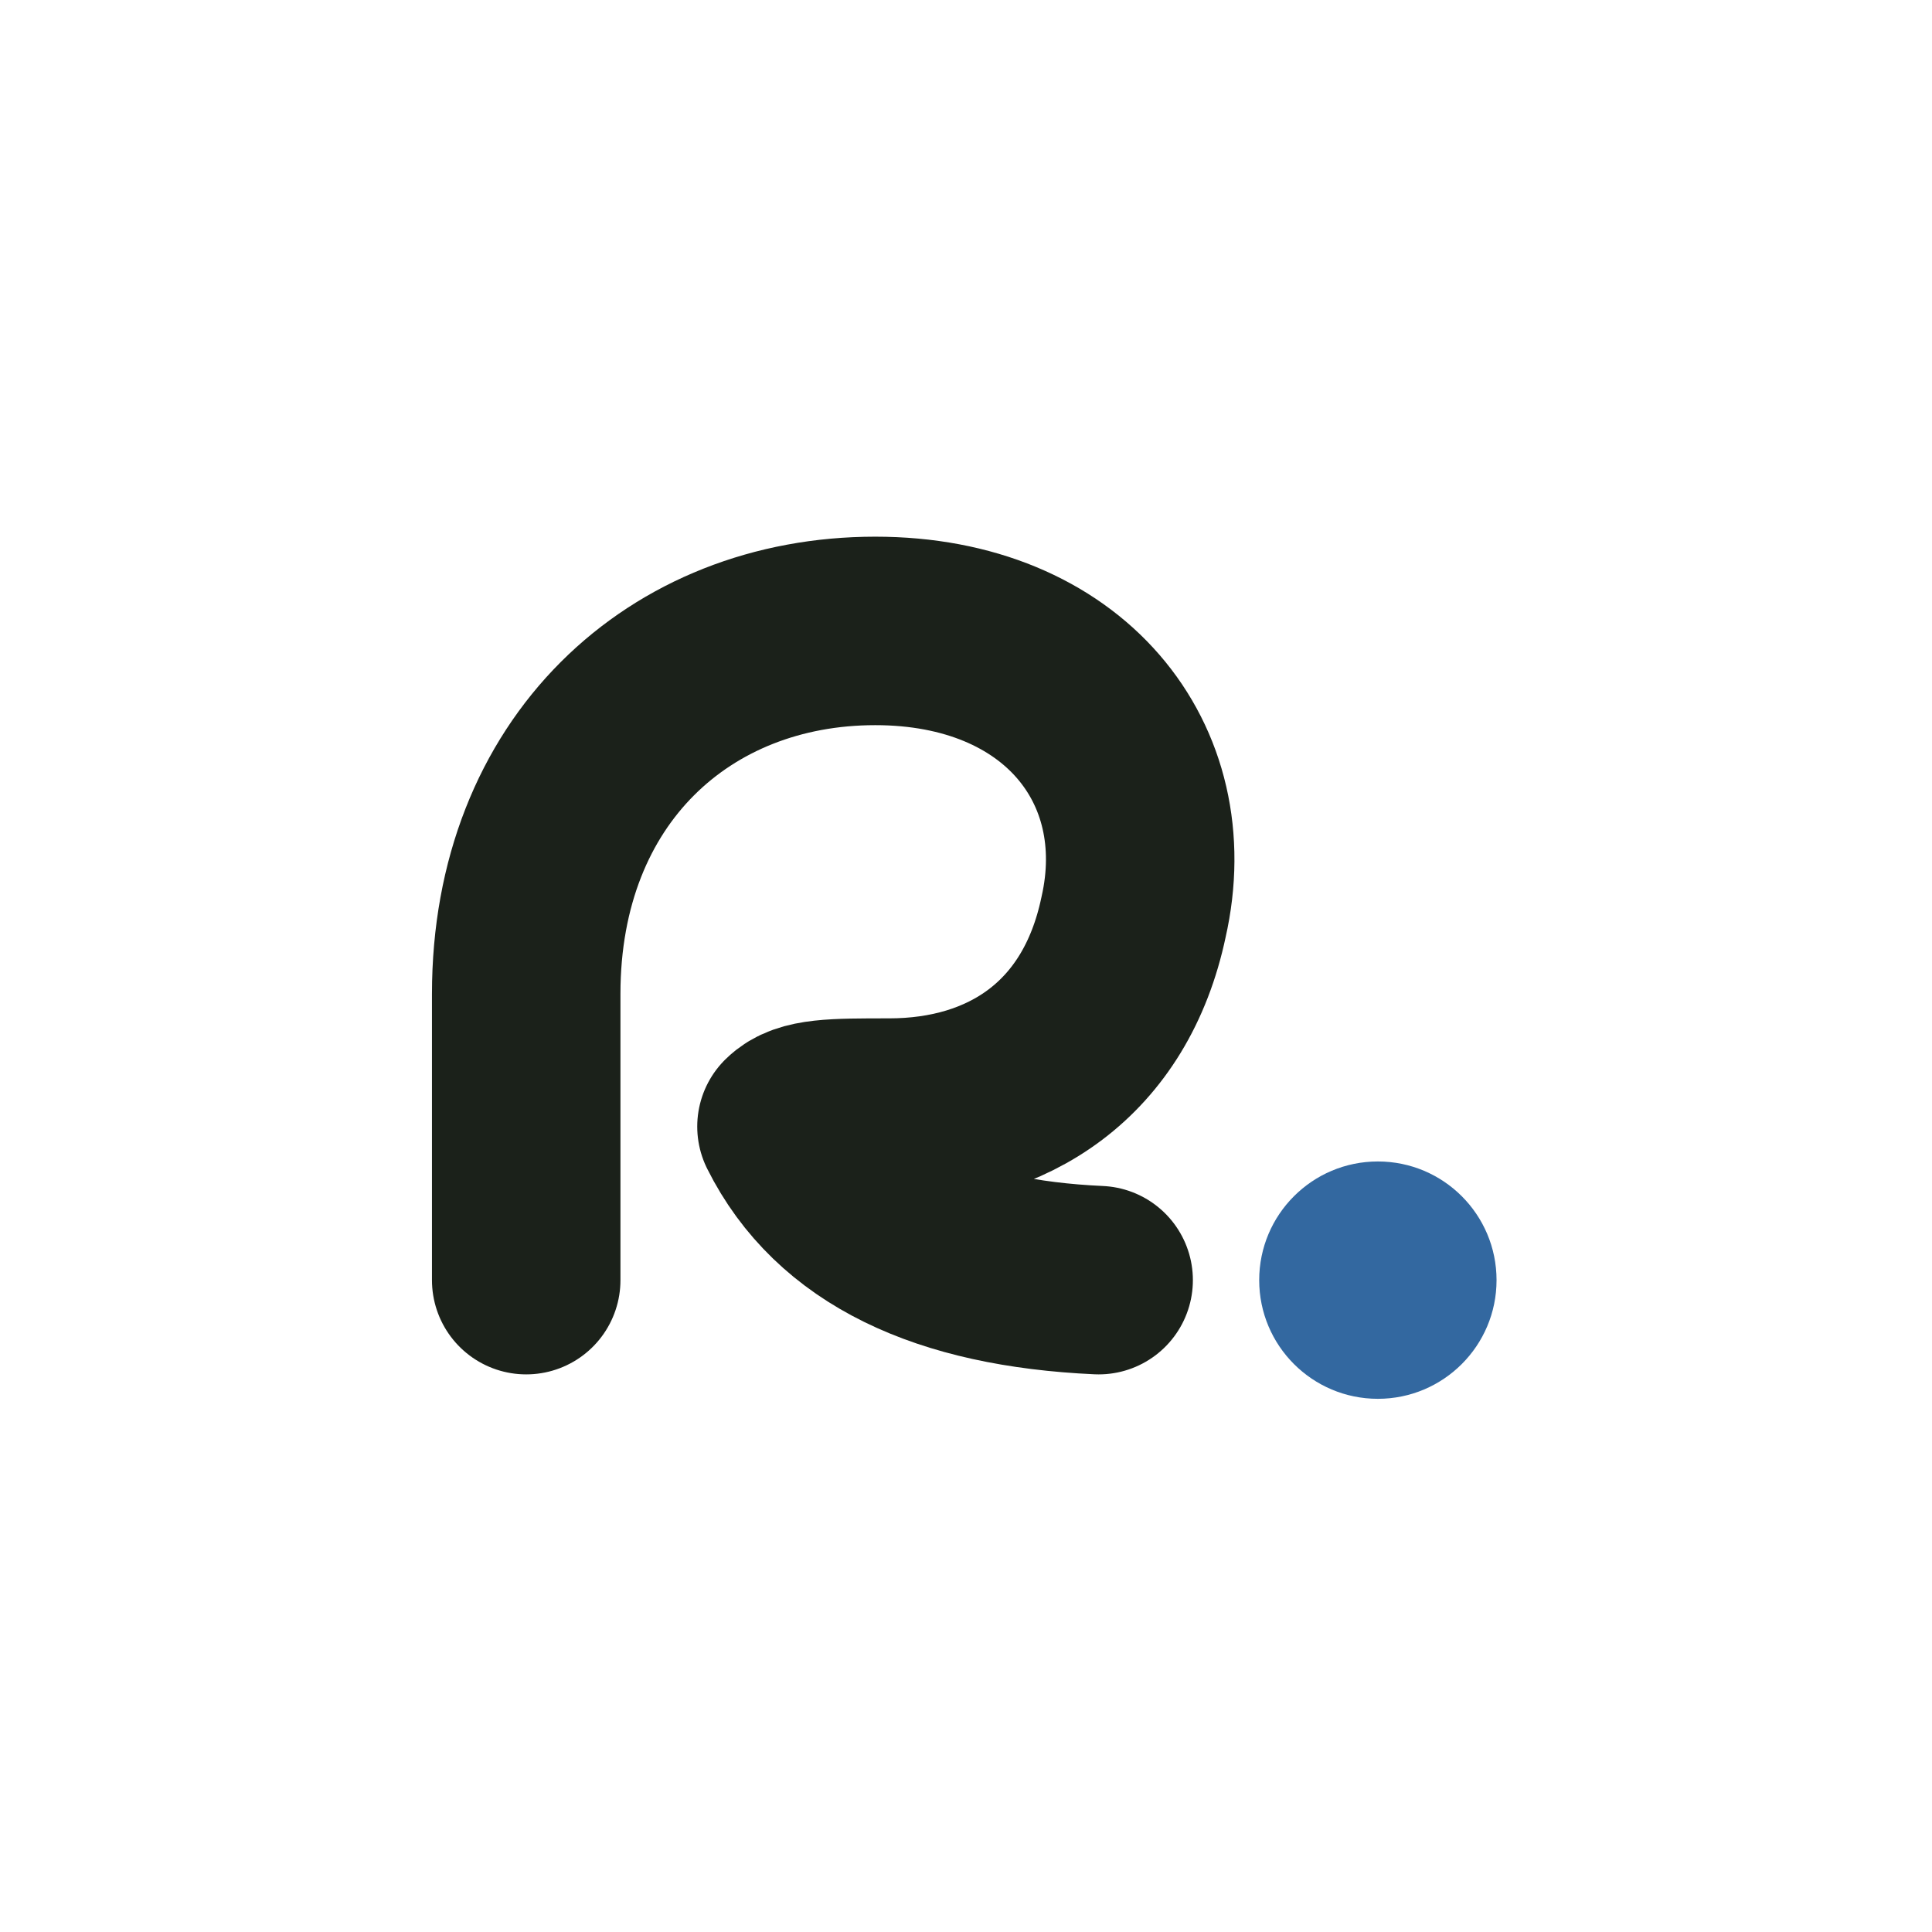
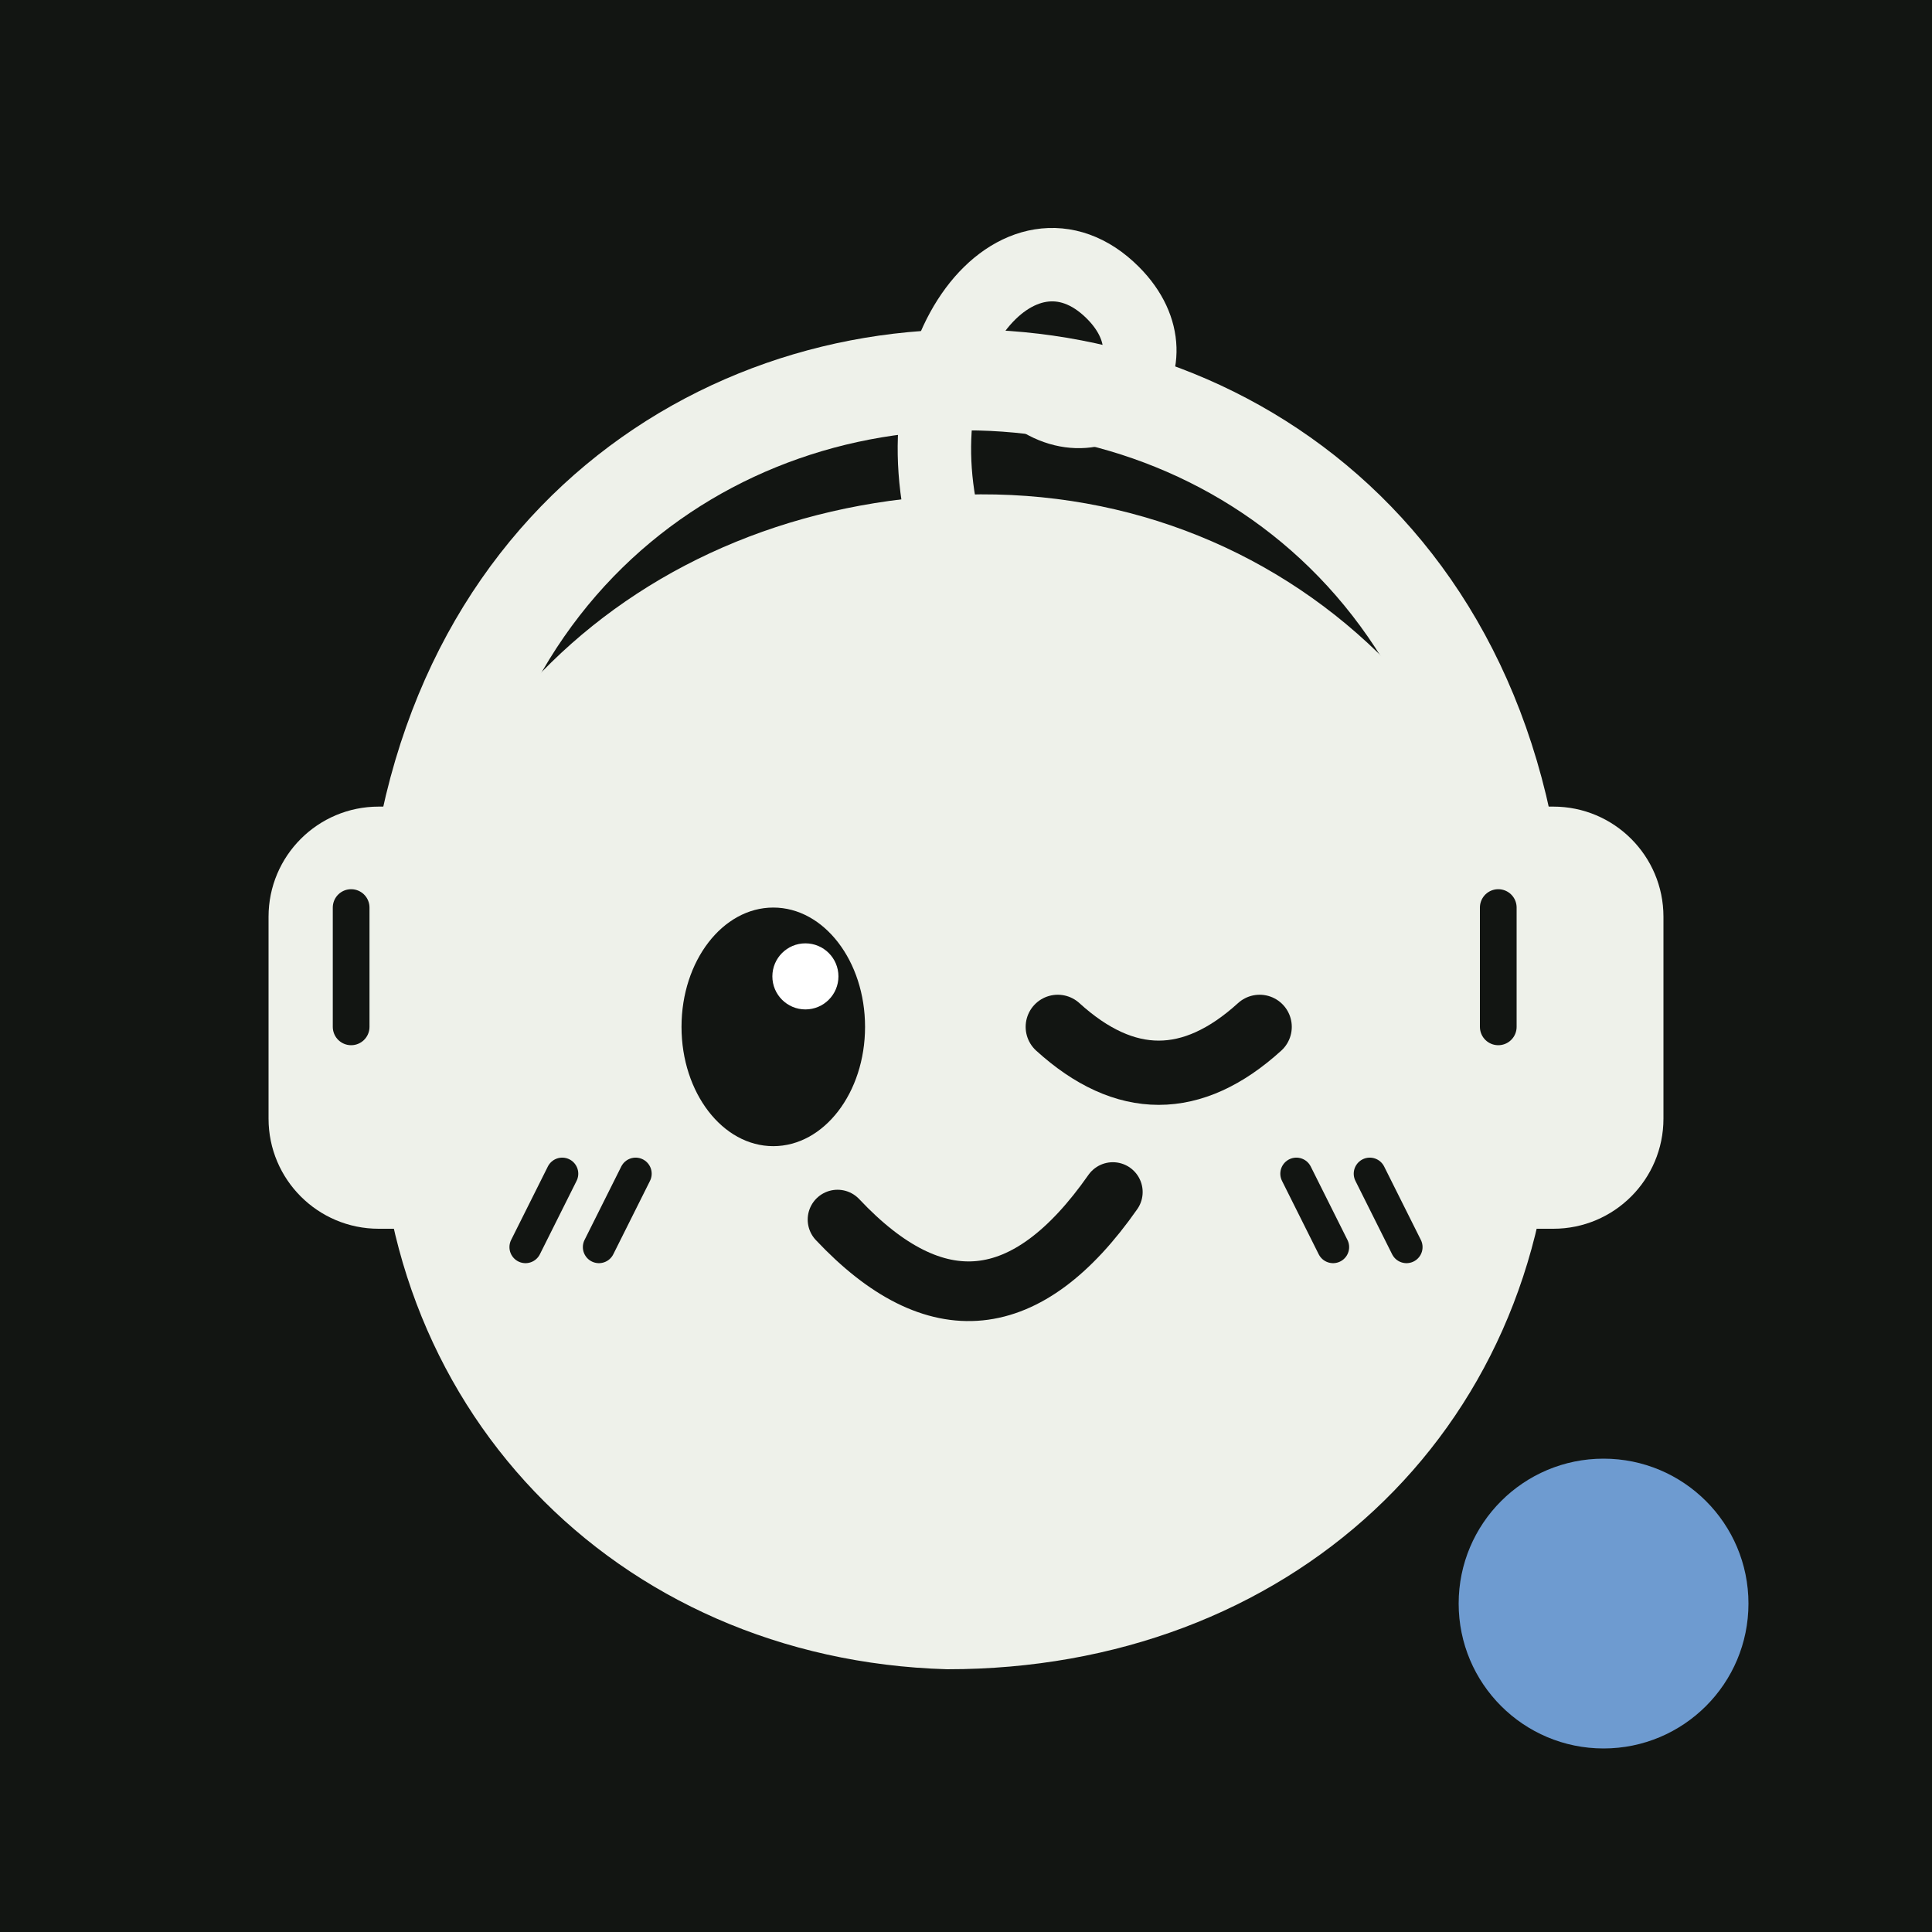
- <svg xmlns="http://www.w3.org/2000/svg" viewBox="0 0 1024 1024" width="1024" height="1024">
-   <rect width="1024" height="1024" fill="#FFFFFF" />
-   <g transform="translate(512 512) scale(3.7) translate(-116 -112)">
-     <path d="M53 157 V116 C53 84 75 64 103 64 C130 64 145 83 140 105 C136 124 122 133 105 133 C97 133 93 133 91 135 C98 149 113 156 135 157" fill="none" stroke="#1B211A" stroke-width="27" stroke-linecap="round" stroke-linejoin="round" />
-     <circle cx="175" cy="157" r="17" fill="#3368A0" />
+ <svg xmlns="http://www.w3.org/2000/svg" viewBox="0 0 200 200" width="1024" height="1024">
+   <rect width="200" height="200" fill="#121512" />
+   <g transform="translate(100 112) scale(0.95)">
+     <path d="M0 -60 C34 -61 61 -34 60 2 C59 36 33 60 -2 60 C-36 59 -61 33 -60 -1 C-59 -35 -34 -59 0 -60 Z" fill="#EEF1EA" stroke="#EEF1EA" stroke-width="8" />
+     <path d="M-2 -59 C-8 -80 6 -96 16 -86 C24 -78 14 -68 6 -76" stroke="#EEF1EA" stroke-width="8" fill="none" stroke-linecap="round" />
+     <path d="M-60 -6 C-64 -100 64 -100 60 -6" stroke="#EEF1EA" stroke-width="11" fill="none" stroke-linecap="round" />
+     <rect x="-76" y="-30" width="27" height="46" rx="12" fill="#EEF1EA" />
+     <rect x="49" y="-30" width="27" height="46" rx="12" fill="#EEF1EA" />
+     <path d="M-67 -19 V-6 M58 -19 V-6" stroke="#121512" stroke-width="4" stroke-linecap="round" />
+     <path d="M-44 10 l-4 8 M-36 10 l-4 8 M44 10 l4 8 M36 10 l4 8" stroke="#121512" stroke-width="3.5" stroke-linecap="round" />
+     <ellipse cx="-21" cy="-6" rx="10" ry="13" fill="#121512" />
+     <circle cx="-17.5" cy="-11.5" r="3.6" fill="#FFFFFF" />
+     <path d="M10 -6 Q21 4 32 -6" stroke="#121512" stroke-width="7" fill="none" stroke-linecap="round" />
+     <path d="M-14 15 Q2 32 16 12" stroke="#121512" stroke-width="6.5" fill="none" stroke-linecap="round" />
  </g>
+   <circle cx="166" cy="166" r="15" fill="#6E9BD0" />
</svg>
